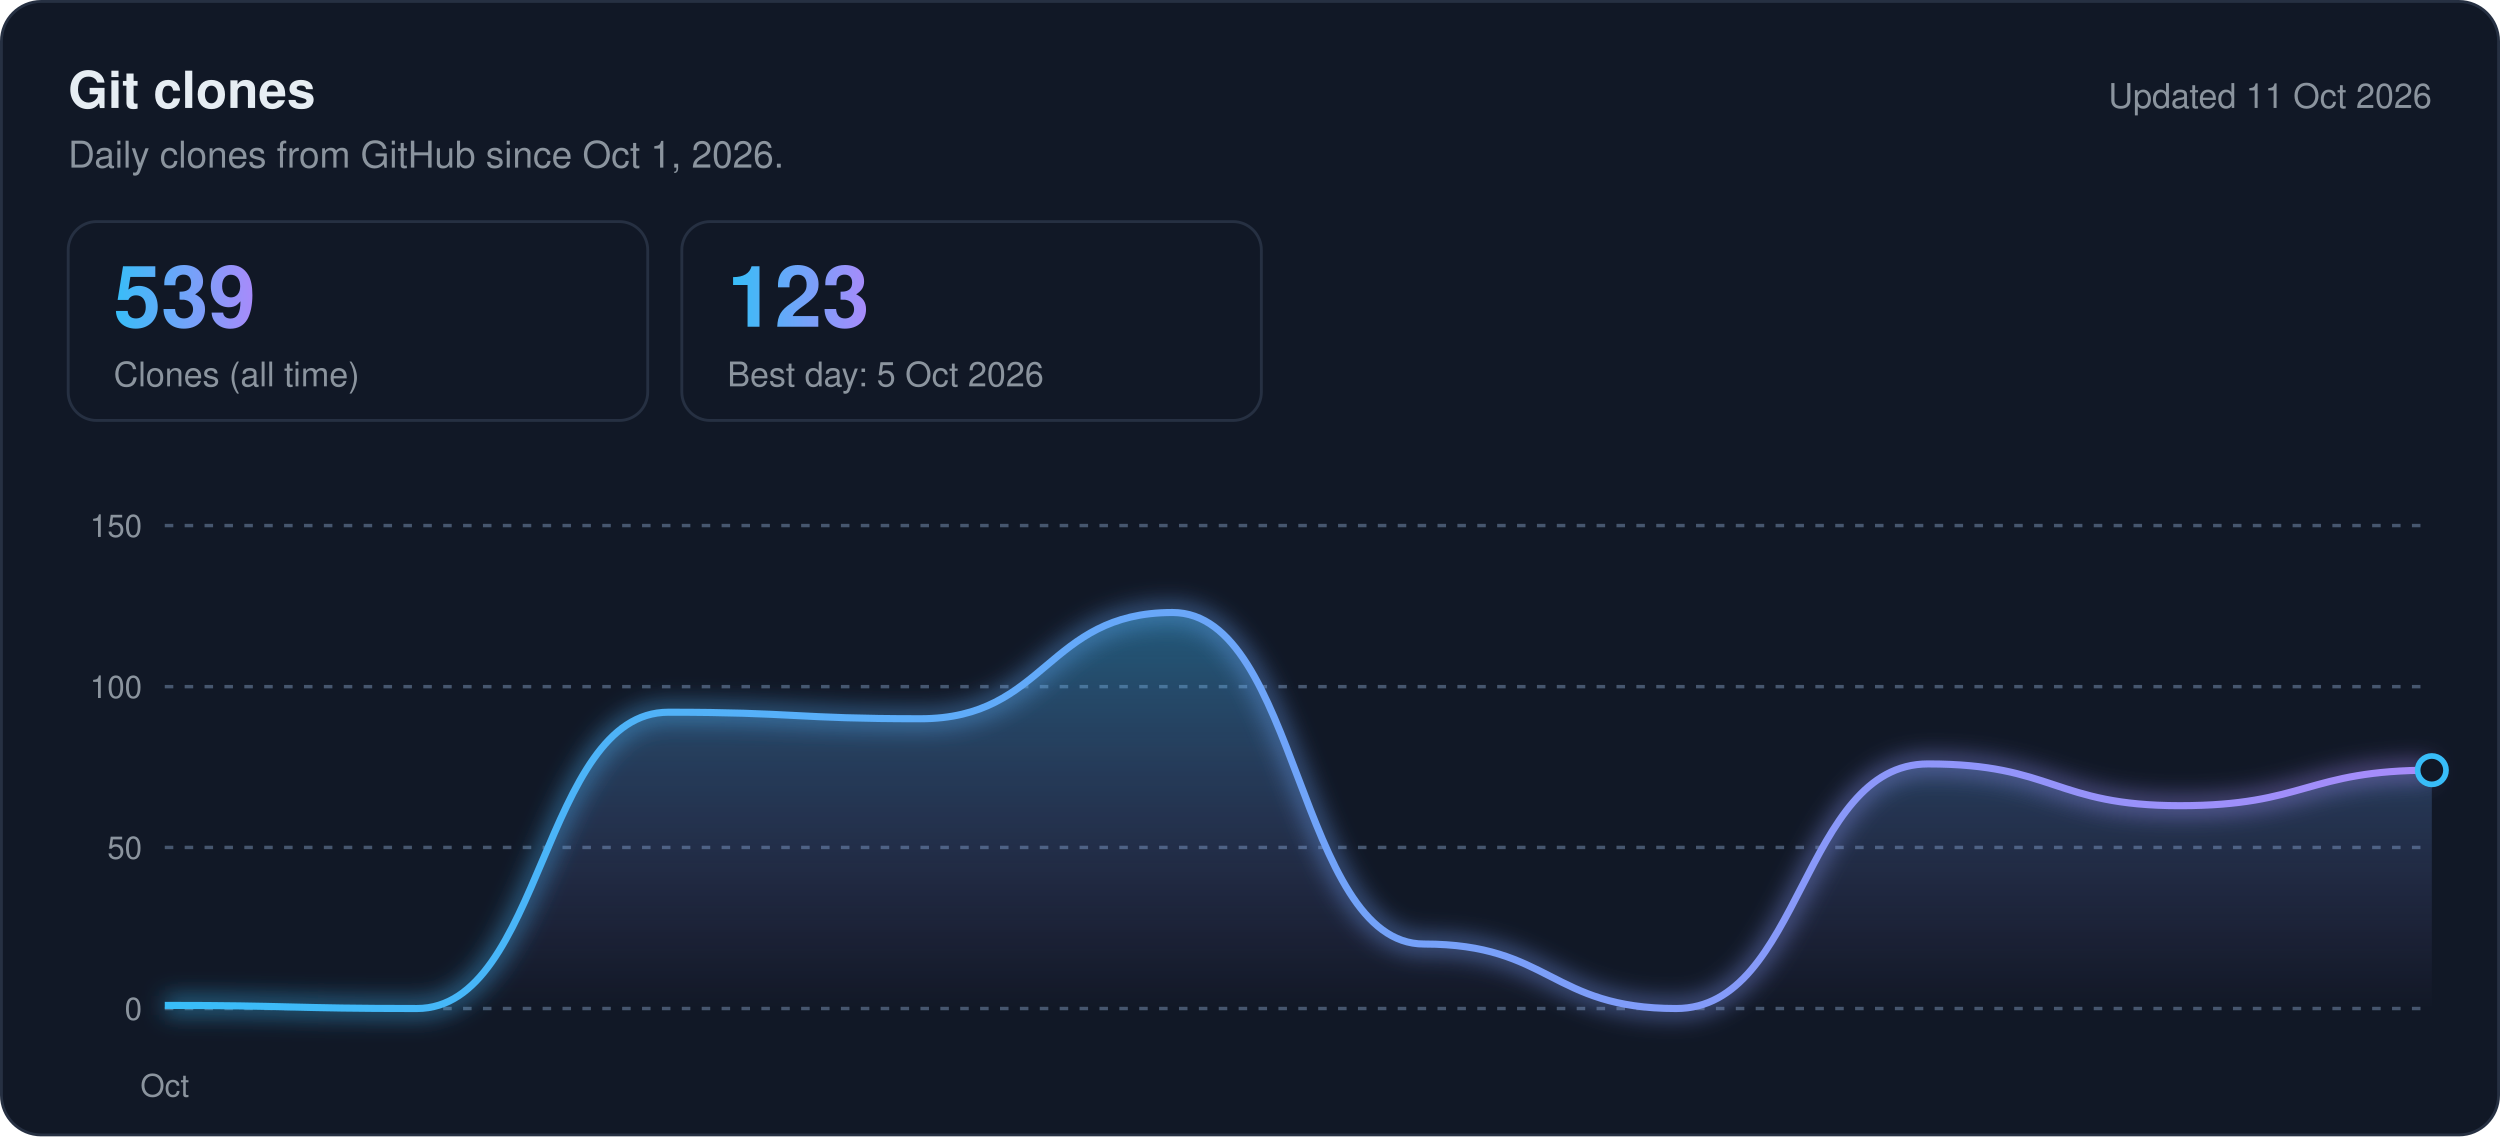
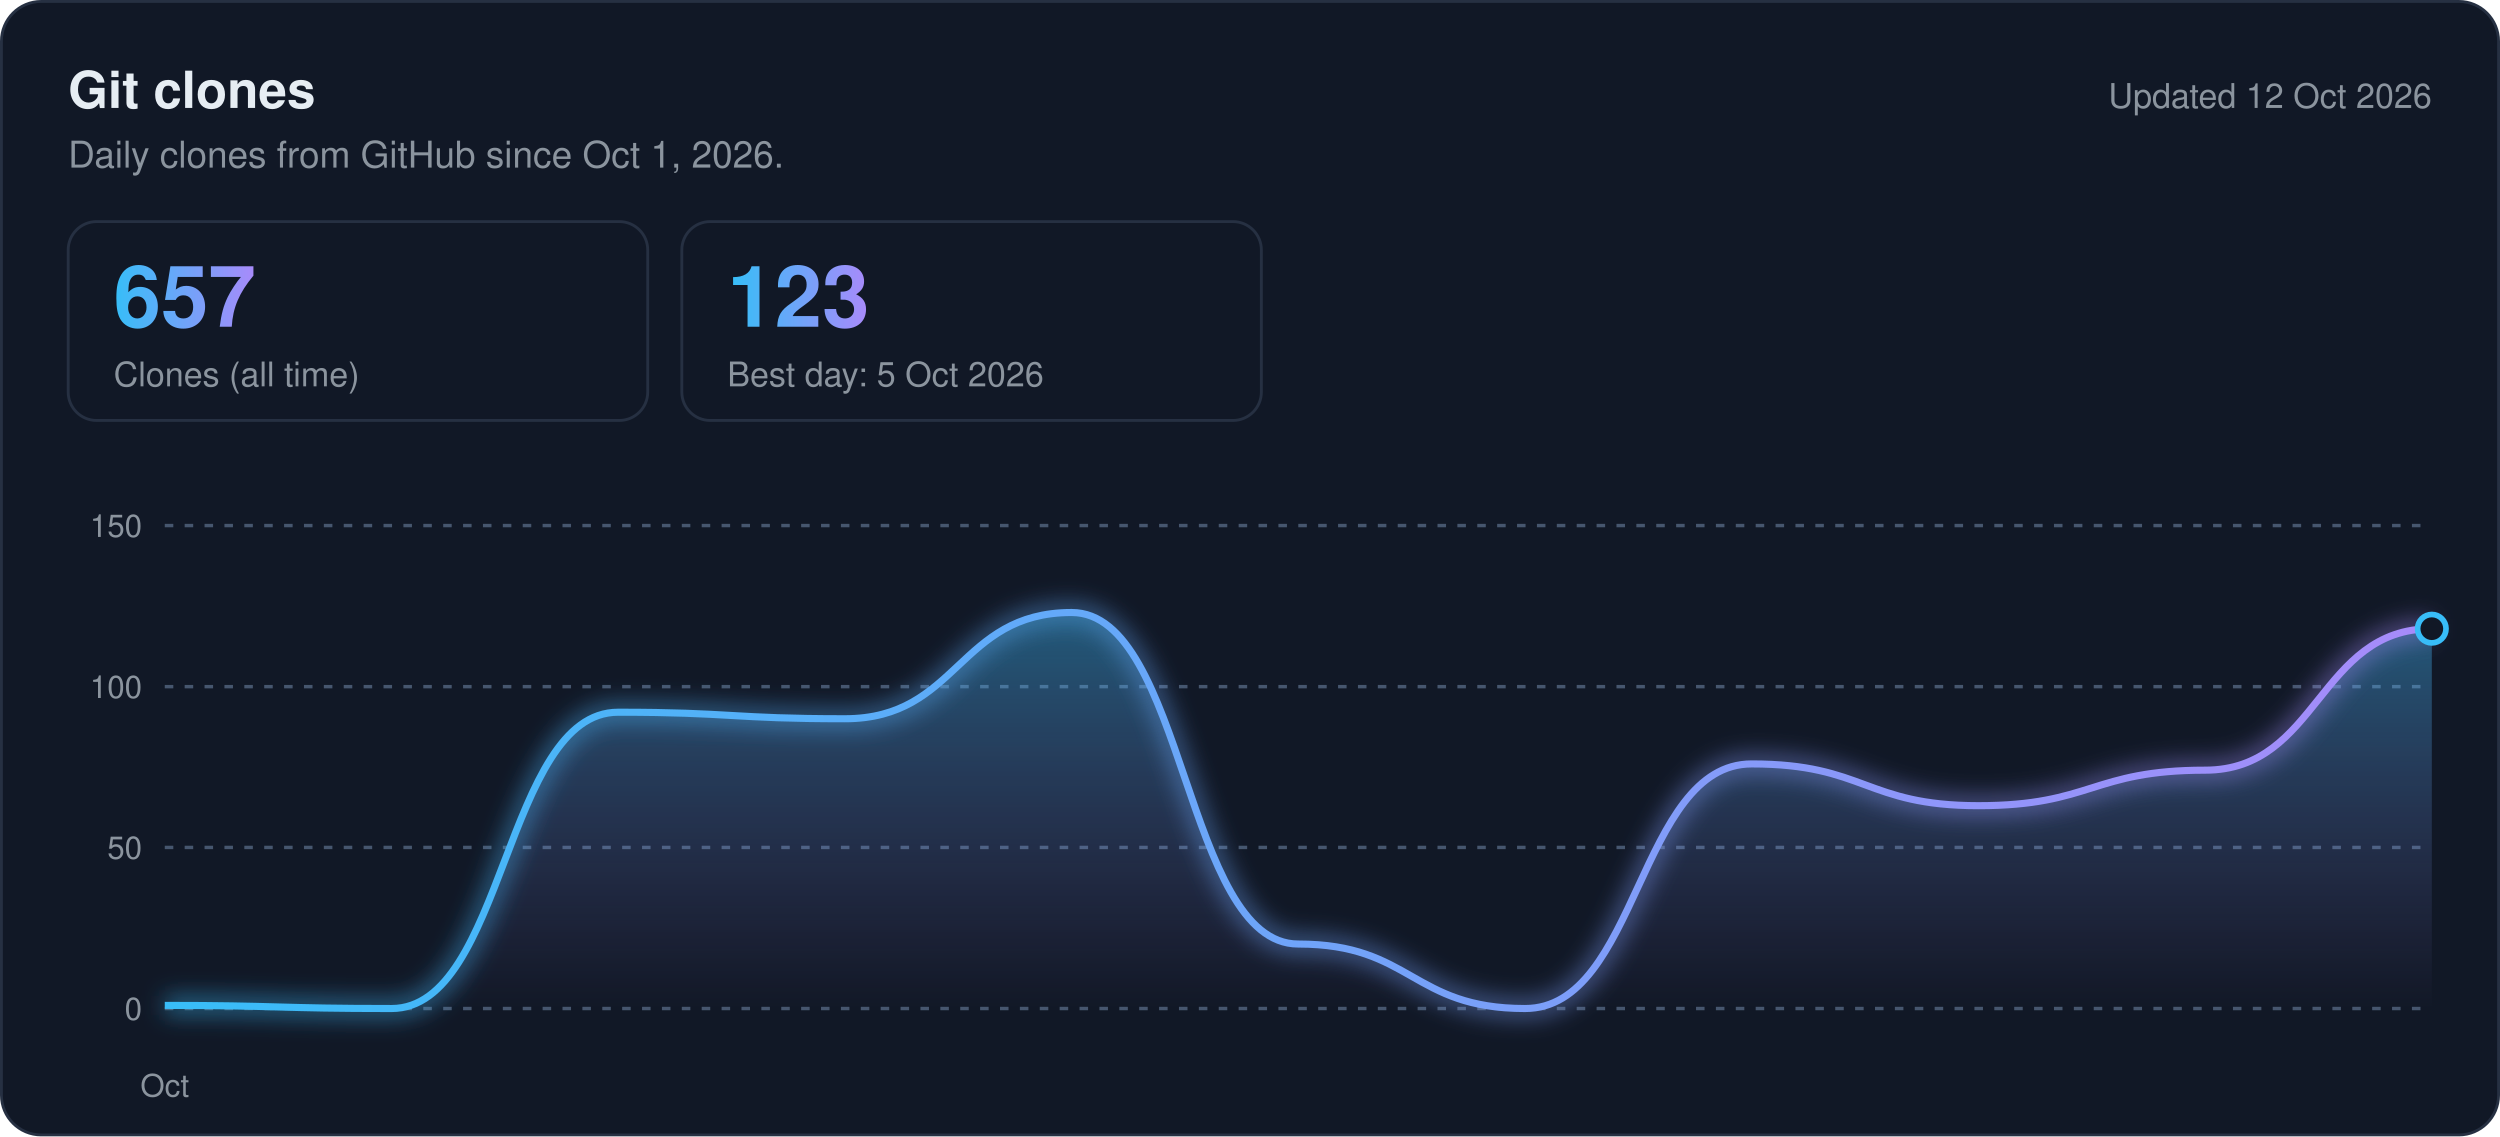
<svg xmlns="http://www.w3.org/2000/svg" viewBox="0 0 880 400" width="880" height="400" role="img" aria-label="Git clones" font-family="'Segoe UI', system-ui, -apple-system, Helvetica, Arial, sans-serif">
  <style>@keyframes draw{from{stroke-dasharray:1;stroke-dashoffset:1}to{stroke-dasharray:1;stroke-dashoffset:0}}@keyframes fade{from{opacity:0}}.ln,.gw{animation:draw 2.2s ease-out .2s backwards}.fd{animation:fade 1.4s ease 1.2s backwards}@media (prefers-reduced-motion:reduce){.lwv{display:none}}@media (prefers-reduced-motion:reduce){*{animation:none!important}}</style>
  <defs>
    <linearGradient id="lg" x1="0" x2="1">
      <stop offset="0" stop-color="#38bdf8" />
      <stop offset="1" stop-color="#a78bfa" />
    </linearGradient>
    <linearGradient id="ag" x1="0" x2="0" y1="0" y2="1">
      <stop offset="0" stop-color="#38bdf8" stop-opacity=".4" />
      <stop offset="1" stop-color="#a78bfa" stop-opacity="0" />
    </linearGradient>
    <filter id="gw" x="-5%" y="-30%" width="110%" height="160%">
      <feGaussianBlur stdDeviation="4" />
    </filter>
    <linearGradient id="wv" gradientUnits="userSpaceOnUse" x1="0" y1="0" x2="880" y2="0" gradientTransform="translate(-90,0)">
      <stop offset="0" stop-color="#fff" stop-opacity="0" />
      <stop offset=".04" stop-color="#fff" stop-opacity="0" />
      <stop offset=".08" stop-color="#fff" stop-opacity="1" />
      <stop offset=".086" stop-color="#fff" stop-opacity="0" />
      <stop offset="1" stop-color="#fff" stop-opacity="0" />
      <animateTransform attributeName="gradientTransform" type="translate" from="-90 0" to="970 0" dur="10s" begin="2.4s" repeatCount="indefinite" />
    </linearGradient>
  </defs>
  <rect x=".5" y=".5" width="879" height="399" rx="14" fill="#111826" stroke="#263042" />
  <text x="24" y="38" font-size="18" font-weight="700" fill="#e6edf3">Git clones</text>
  <text x="24" y="59" font-size="13" fill="#8b949e">Daily clones from GitHub since Oct 1, 2026.</text>
-   <text x="856" y="38" font-size="12" fill="#8b949e" text-anchor="end">Updated 11 Oct 2026</text>
+   <text x="856" y="38" font-size="12" fill="#8b949e" text-anchor="end">Updated 12 Oct 2026</text>
  <rect x="24" y="78" width="204" height="70" rx="10" fill="none" stroke="#263042" />
-   <text x="40" y="115" font-size="30" font-weight="700" fill="url(#lg)">539</text>
+   <text x="40" y="115" font-size="30" font-weight="700" fill="url(#lg)">657</text>
  <text x="40" y="136" font-size="12" fill="#8b949e">Clones (all time)</text>
  <rect x="240" y="78" width="204" height="70" rx="10" fill="none" stroke="#263042" />
  <text x="256" y="115" font-size="30" font-weight="700" fill="url(#lg)">123</text>
  <text x="256" y="136" font-size="12" fill="#8b949e">Best day: 5 Oct 2026</text>
  <line x1="58" x2="856" y1="355.0" y2="355.0" stroke="#46566e" stroke-width="1.2" stroke-dasharray="3 4" />
  <text x="50" y="359.0" font-size="11" fill="#8b949e" text-anchor="end">0</text>
  <line x1="58" x2="856" y1="298.3" y2="298.3" stroke="#46566e" stroke-width="1.2" stroke-dasharray="3 4" />
  <text x="50" y="302.3" font-size="11" fill="#8b949e" text-anchor="end">50</text>
  <line x1="58" x2="856" y1="241.7" y2="241.7" stroke="#46566e" stroke-width="1.2" stroke-dasharray="3 4" />
  <text x="50" y="245.7" font-size="11" fill="#8b949e" text-anchor="end">100</text>
  <line x1="58" x2="856" y1="185.0" y2="185.0" stroke="#46566e" stroke-width="1.2" stroke-dasharray="3 4" />
  <text x="50" y="189.0" font-size="11" fill="#8b949e" text-anchor="end">150</text>
  <text x="58.0" y="386" font-size="11" fill="#8b949e" text-anchor="middle">Oct</text>
-   <path class="fd" d="M58.0,353.9C102.3,353.9 102.3,355.0 146.7,355.0C191.0,355.0 191.0,250.7 235.3,250.7C279.7,250.7 279.7,253.0 324.0,253.0C368.3,253.0 368.3,215.6 412.7,215.6C457.0,215.6 457.0,332.3 501.3,332.3C545.7,332.3 545.7,355.0 590.0,355.0C634.3,355.0 634.3,268.9 678.7,268.9C723.0,268.9 723.0,283.6 767.3,283.6C811.7,283.6 811.7,271.1 856.0,271.1L856.0,355.0L58.0,355.0Z" fill="url(#ag)" />
-   <path class="gw" d="M58.0,353.9C102.3,353.9 102.3,355.0 146.7,355.0C191.0,355.0 191.0,250.7 235.3,250.7C279.7,250.7 279.7,253.0 324.0,253.0C368.3,253.0 368.3,215.6 412.7,215.6C457.0,215.6 457.0,332.3 501.3,332.3C545.7,332.3 545.7,355.0 590.0,355.0C634.3,355.0 634.3,268.9 678.7,268.9C723.0,268.9 723.0,283.6 767.3,283.6C811.7,283.6 811.7,271.1 856.0,271.1" pathLength="1" fill="none" stroke="url(#lg)" stroke-width="7" stroke-opacity=".45" filter="url(#gw)" />
-   <path class="ln" d="M58.0,353.9C102.3,353.9 102.3,355.0 146.7,355.0C191.0,355.0 191.0,250.7 235.3,250.7C279.7,250.7 279.7,253.0 324.0,253.0C368.3,253.0 368.3,215.6 412.7,215.6C457.0,215.6 457.0,332.3 501.3,332.3C545.7,332.3 545.7,355.0 590.0,355.0C634.3,355.0 634.3,268.9 678.7,268.9C723.0,268.9 723.0,283.6 767.3,283.6C811.7,283.6 811.7,271.1 856.0,271.1" pathLength="1" fill="none" stroke="url(#lg)" stroke-width="2.5" stroke-linejoin="round" />
-   <path class="lwv" d="M58.0,353.9C102.3,353.9 102.3,355.0 146.7,355.0C191.0,355.0 191.0,250.7 235.3,250.7C279.7,250.7 279.7,253.0 324.0,253.0C368.3,253.0 368.3,215.6 412.7,215.6C457.0,215.6 457.0,332.3 501.3,332.3C545.7,332.3 545.7,355.0 590.0,355.0C634.3,355.0 634.3,268.9 678.7,268.9C723.0,268.9 723.0,283.6 767.3,283.6C811.7,283.6 811.7,271.1 856.0,271.1" fill="none" stroke="url(#wv)" stroke-width="5.5" stroke-linecap="round" filter="url(#gw)" />
-   <path class="lwv" d="M58.0,353.9C102.3,353.9 102.3,355.0 146.7,355.0C191.0,355.0 191.0,250.7 235.3,250.7C279.7,250.7 279.7,253.0 324.0,253.0C368.3,253.0 368.3,215.6 412.7,215.6C457.0,215.6 457.0,332.3 501.3,332.3C545.7,332.3 545.7,355.0 590.0,355.0C634.3,355.0 634.3,268.9 678.7,268.9C723.0,268.9 723.0,283.6 767.3,283.6C811.7,283.6 811.7,271.1 856.0,271.1" fill="none" stroke="url(#wv)" stroke-width="2" stroke-linecap="round" />
-   <circle class="fd" cx="856.0" cy="271.1" r="5" fill="#111826" stroke="#38bdf8" stroke-width="2" />
+   <path class="fd" d="M58.0,353.9C97.9,353.9 97.9,355.0 137.8,355.0C177.7,355.0 177.7,250.7 217.6,250.7C257.5,250.7 257.5,253.0 297.4,253.0C337.3,253.0 337.3,215.6 377.2,215.6C417.1,215.6 417.1,332.3 457.0,332.3C496.9,332.3 496.9,355.0 536.8,355.0C576.7,355.0 576.7,268.9 616.6,268.9C656.5,268.9 656.5,283.6 696.4,283.6C736.3,283.6 736.3,271.1 776.2,271.1C816.1,271.1 816.1,221.3 856.0,221.3L856.0,355.0L58.0,355.0Z" fill="url(#ag)" />
+   <path class="gw" d="M58.0,353.9C97.9,353.9 97.9,355.0 137.8,355.0C177.7,355.0 177.7,250.7 217.6,250.7C257.5,250.7 257.5,253.0 297.4,253.0C337.3,253.0 337.3,215.6 377.2,215.6C417.1,215.6 417.1,332.3 457.0,332.3C496.9,332.3 496.9,355.0 536.8,355.0C576.7,355.0 576.7,268.9 616.6,268.9C656.5,268.9 656.5,283.6 696.4,283.6C736.3,283.6 736.3,271.1 776.2,271.1C816.1,271.1 816.1,221.3 856.0,221.3" pathLength="1" fill="none" stroke="url(#lg)" stroke-width="7" stroke-opacity=".45" filter="url(#gw)" />
+   <path class="ln" d="M58.0,353.9C97.9,353.9 97.9,355.0 137.8,355.0C177.7,355.0 177.7,250.7 217.6,250.7C257.5,250.7 257.5,253.0 297.4,253.0C337.3,253.0 337.3,215.6 377.2,215.6C417.1,215.6 417.1,332.3 457.0,332.3C496.9,332.3 496.9,355.0 536.8,355.0C576.7,355.0 576.7,268.9 616.6,268.9C656.5,268.9 656.5,283.6 696.4,283.6C736.3,283.6 736.3,271.1 776.2,271.1C816.1,271.1 816.1,221.3 856.0,221.3" pathLength="1" fill="none" stroke="url(#lg)" stroke-width="2.5" stroke-linejoin="round" />
+   <path class="lwv" d="M58.0,353.9C97.9,353.9 97.9,355.0 137.8,355.0C177.7,355.0 177.7,250.7 217.6,250.7C257.5,250.7 257.5,253.0 297.4,253.0C337.3,253.0 337.3,215.6 377.2,215.6C417.1,215.6 417.1,332.3 457.0,332.3C496.9,332.3 496.9,355.0 536.8,355.0C576.7,355.0 576.7,268.9 616.6,268.9C656.5,268.9 656.5,283.6 696.4,283.6C736.3,283.6 736.3,271.1 776.2,271.1C816.1,271.1 816.1,221.3 856.0,221.3" fill="none" stroke="url(#wv)" stroke-width="5.5" stroke-linecap="round" filter="url(#gw)" />
+   <path class="lwv" d="M58.0,353.9C97.9,353.9 97.9,355.0 137.8,355.0C177.7,355.0 177.7,250.7 217.6,250.7C257.5,250.7 257.5,253.0 297.4,253.0C337.3,253.0 337.3,215.6 377.2,215.6C417.1,215.6 417.1,332.3 457.0,332.3C496.9,332.3 496.9,355.0 536.8,355.0C576.7,355.0 576.7,268.9 616.6,268.9C656.5,268.9 656.5,283.6 696.4,283.6C736.3,283.6 736.3,271.1 776.2,271.1C816.1,271.1 816.1,221.3 856.0,221.3" fill="none" stroke="url(#wv)" stroke-width="2" stroke-linecap="round" />
+   <circle class="fd" cx="856.0" cy="221.3" r="5" fill="#111826" stroke="#38bdf8" stroke-width="2" />
</svg>
